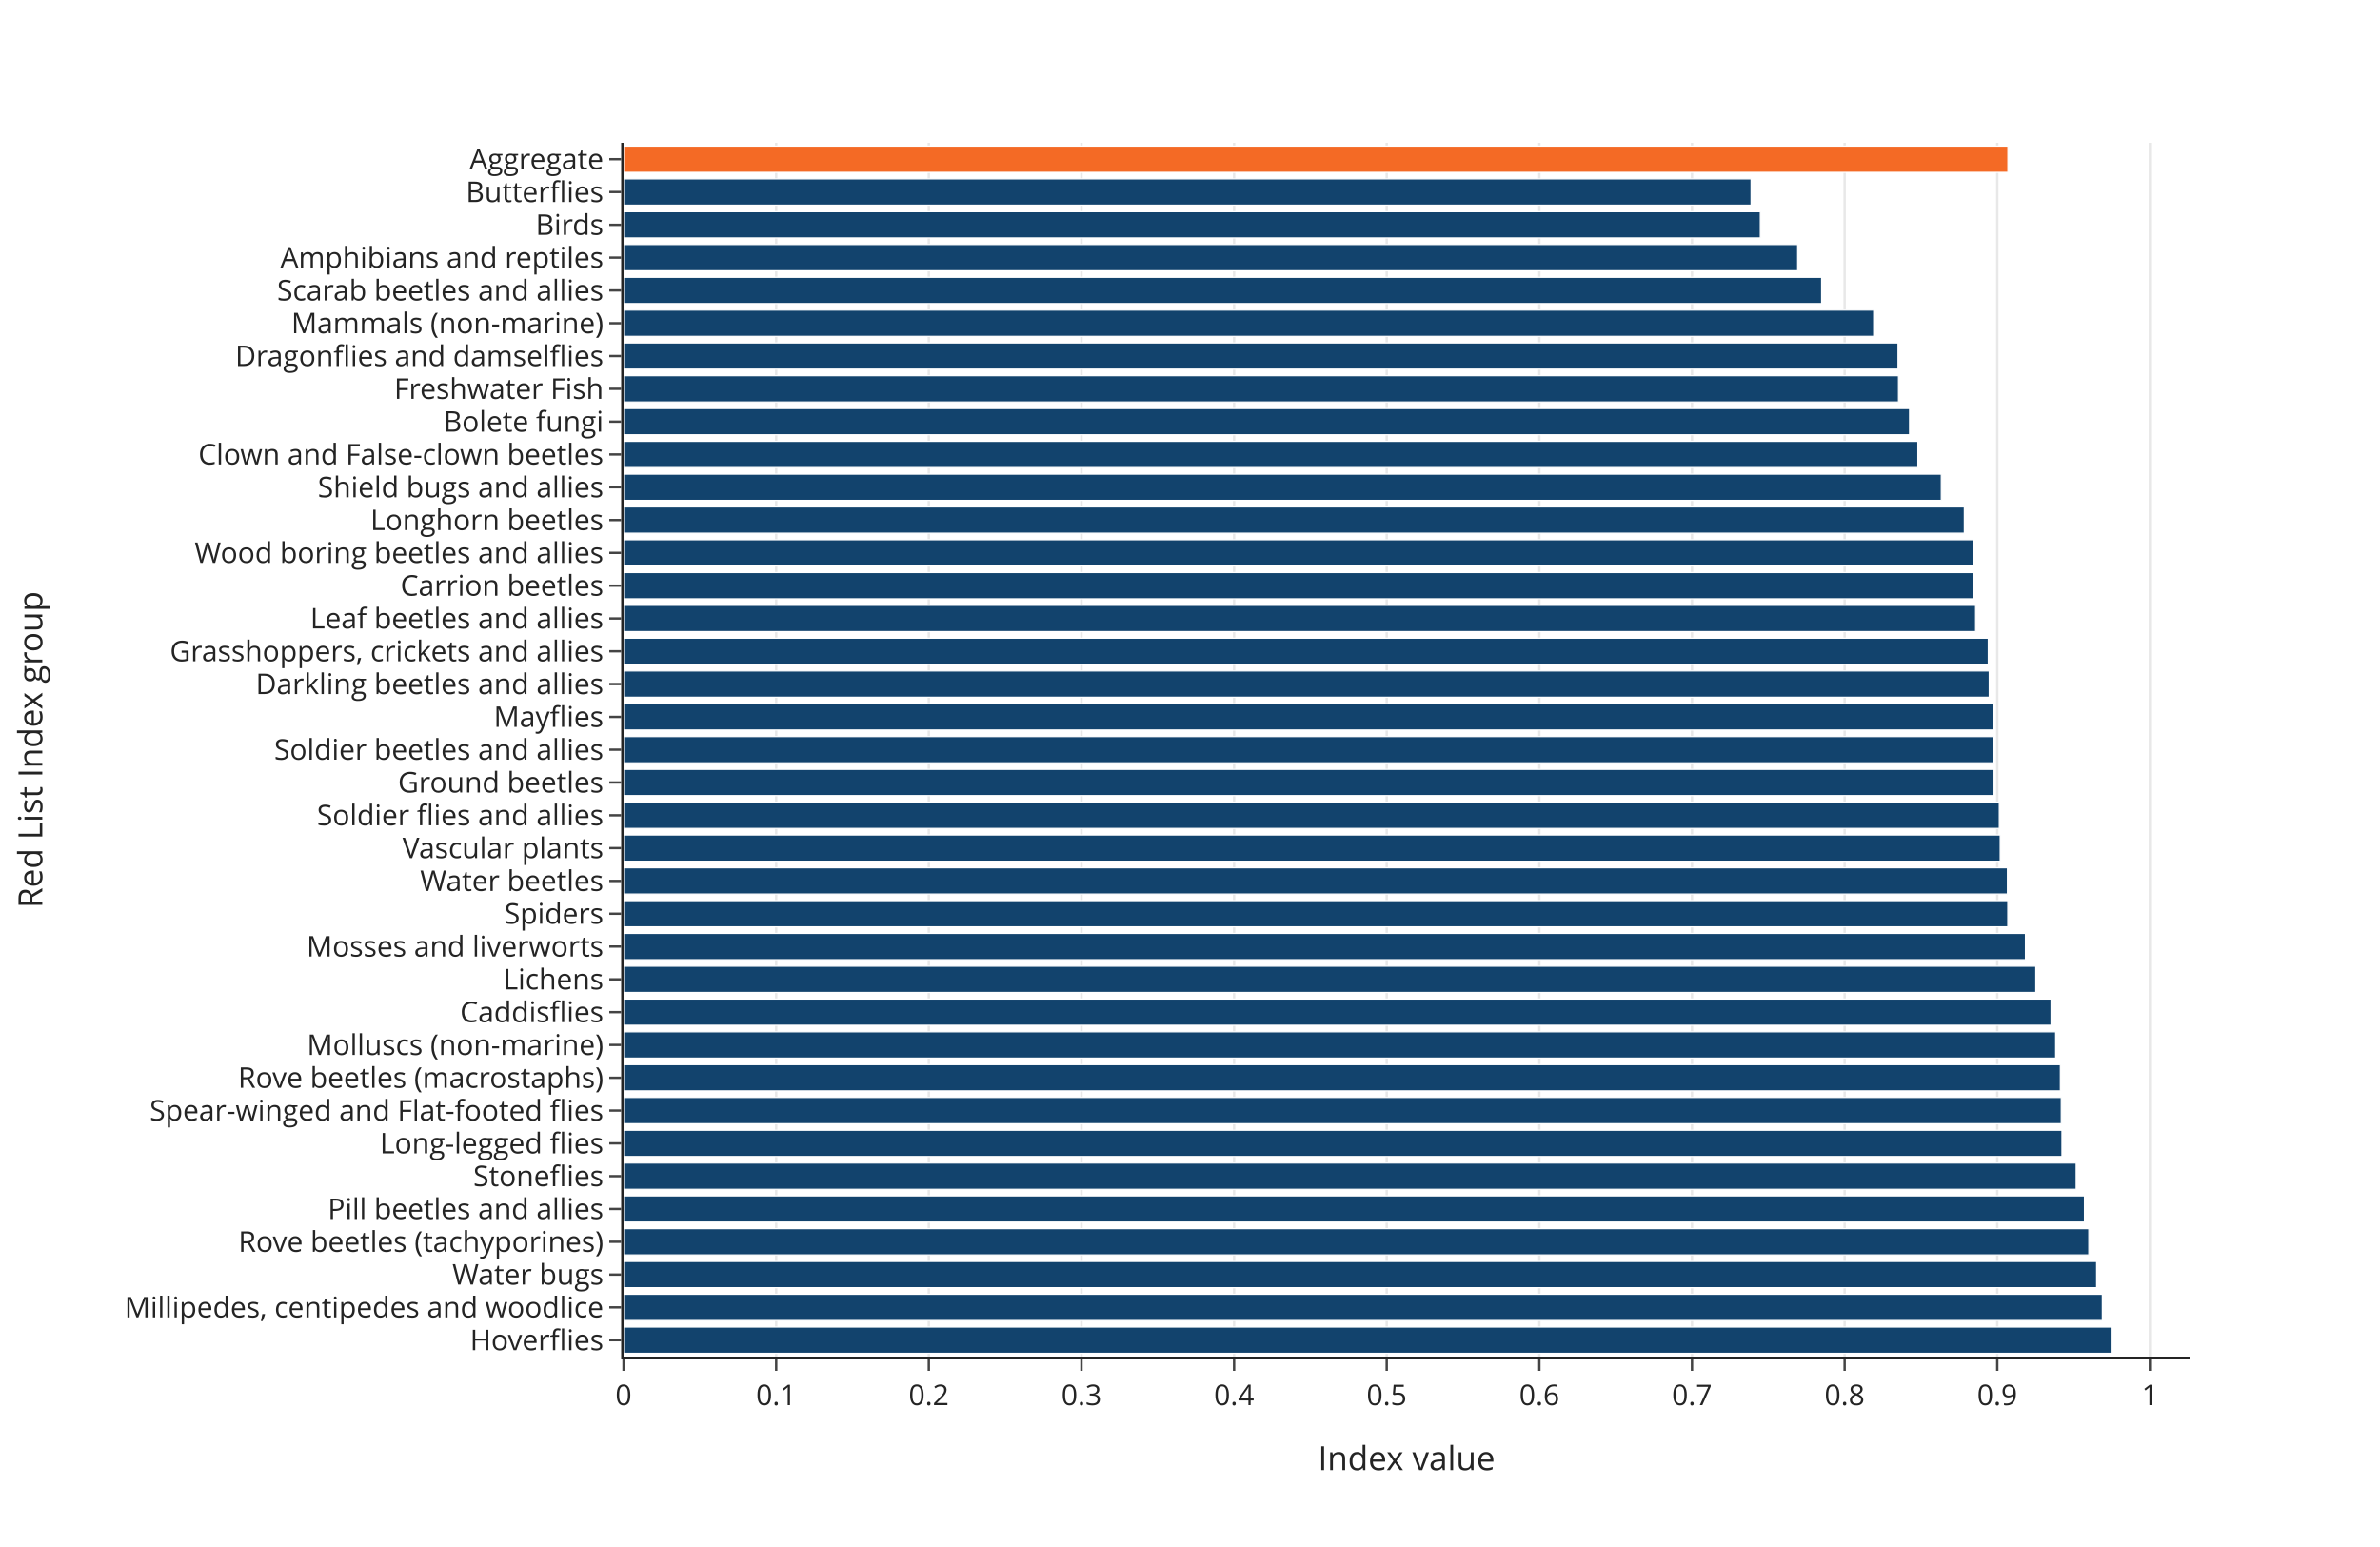
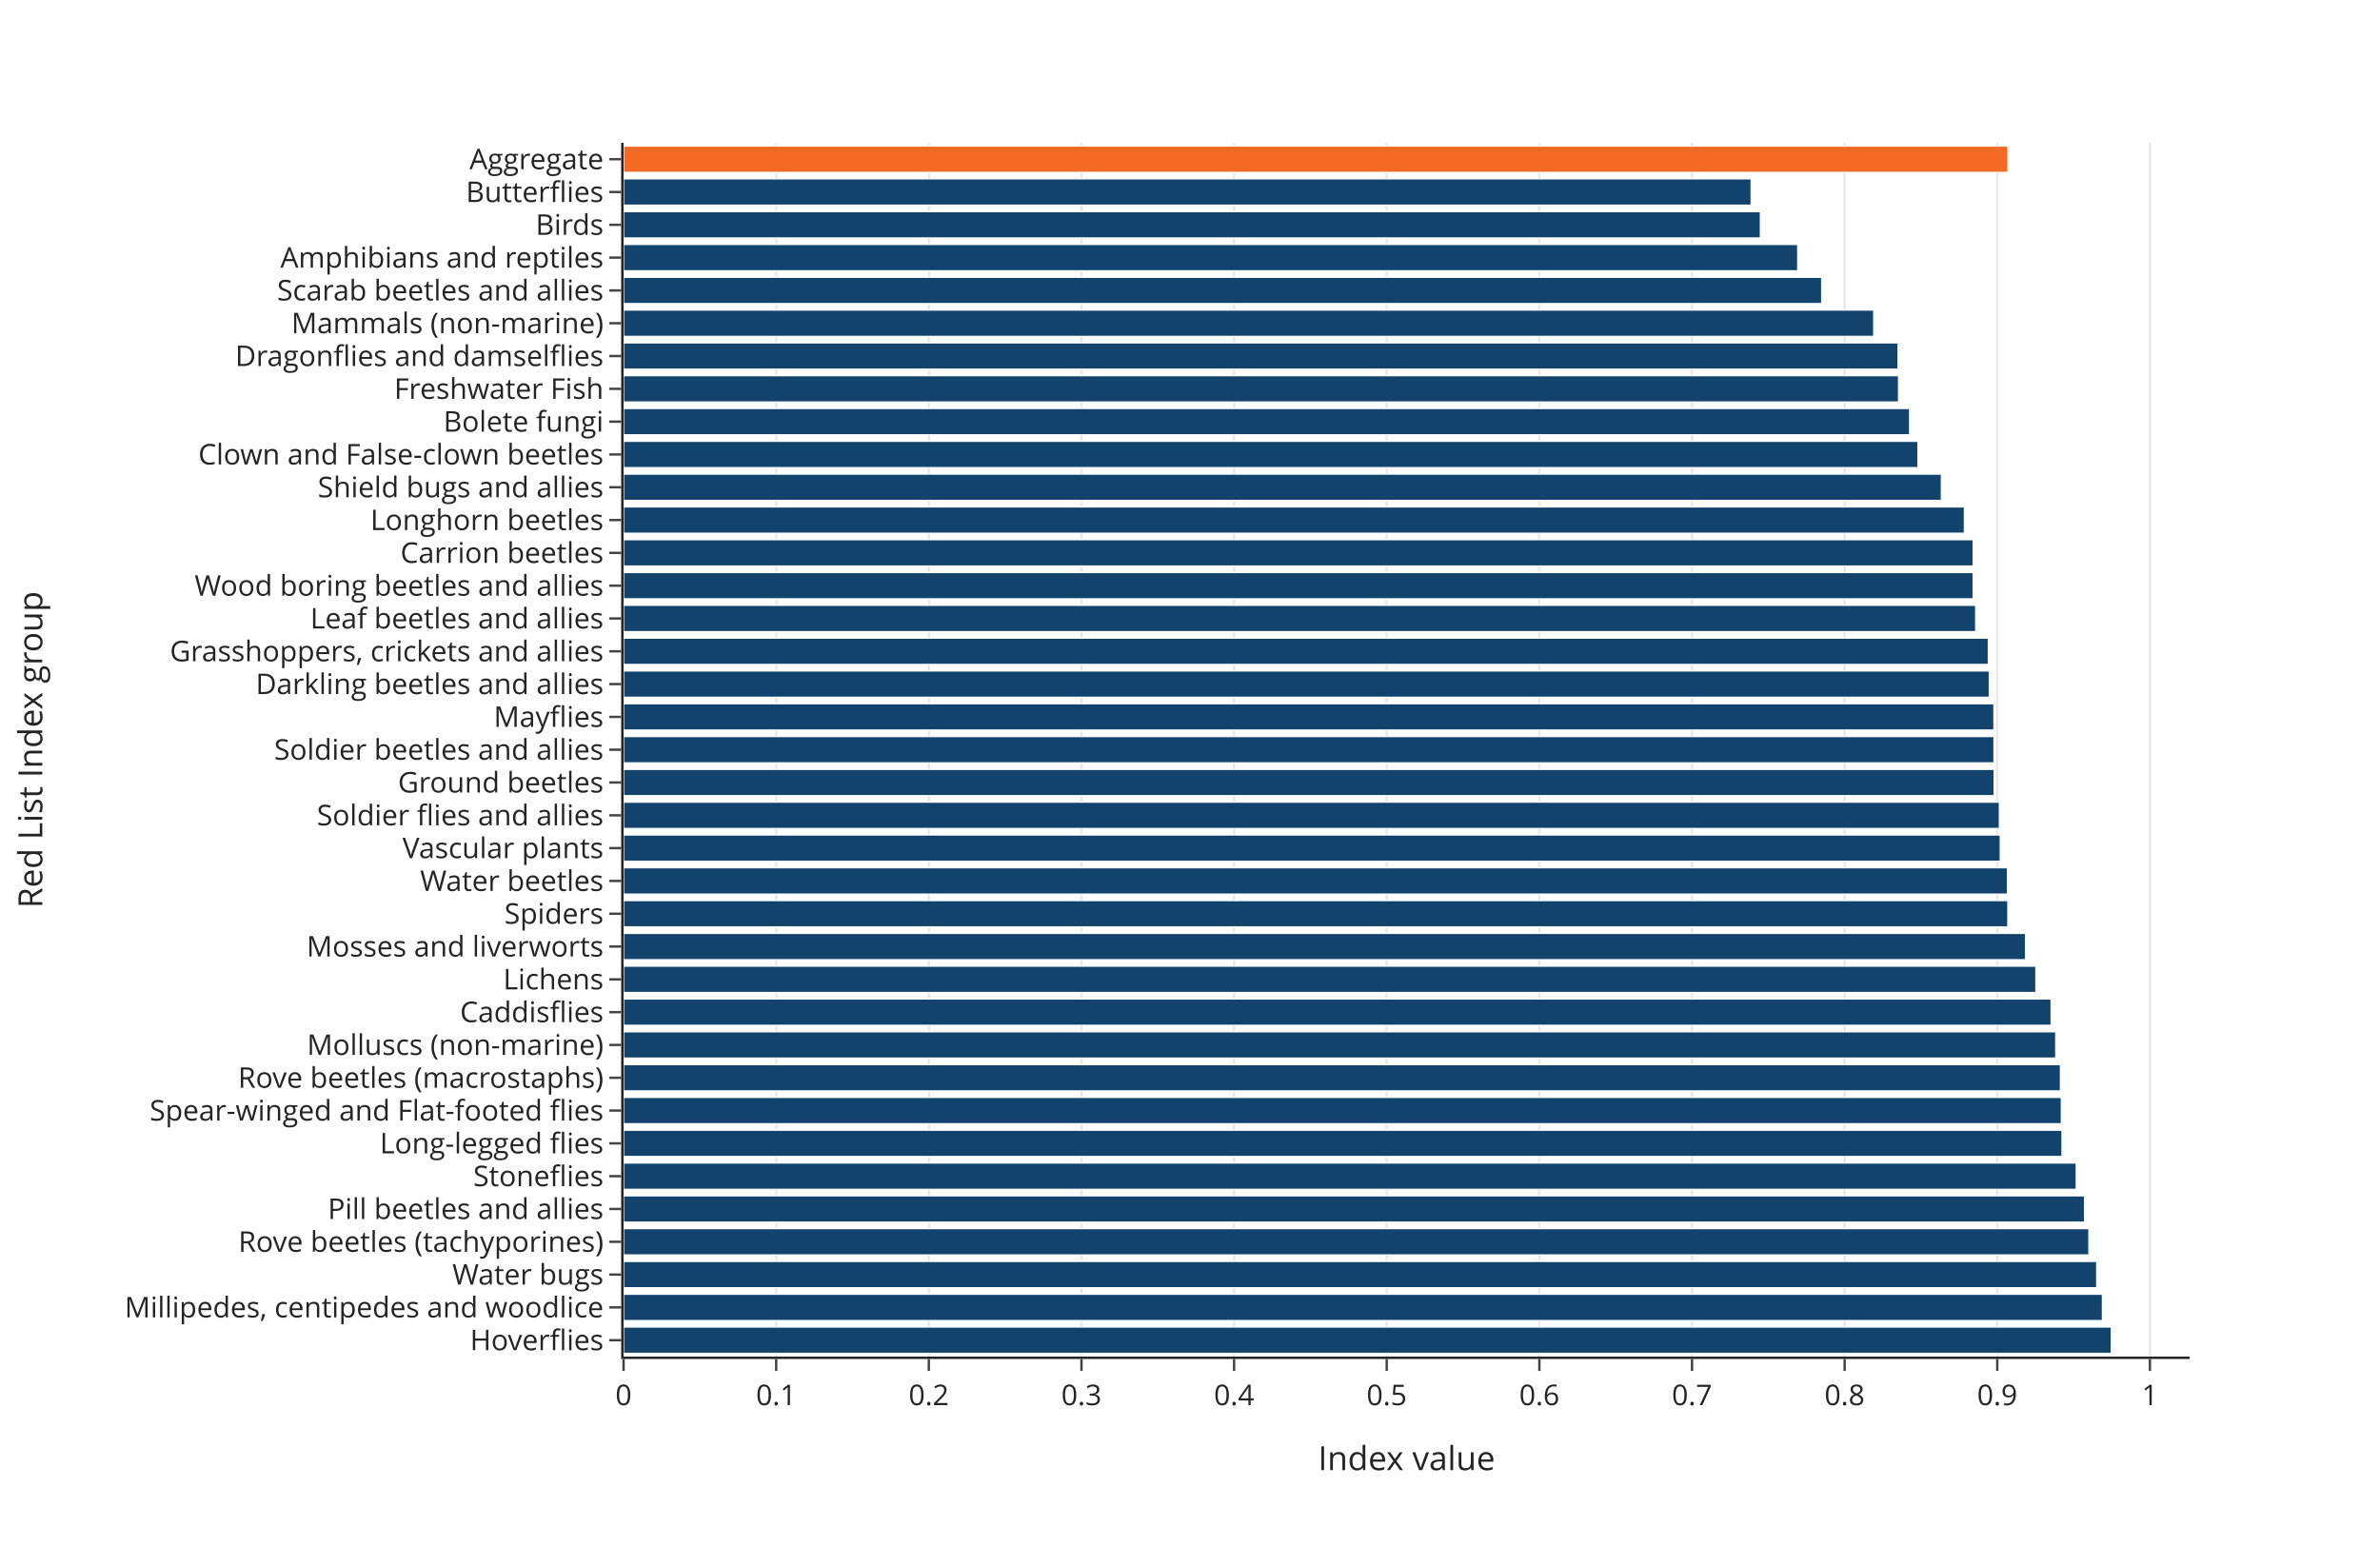
<svg xmlns="http://www.w3.org/2000/svg" class="main-svg" width="1000" height="650" style="" viewBox="0 0 1000 650">
  <rect x="0" y="0" width="1000" height="650" style="fill: rgb(255, 255, 255); fill-opacity: 1;" />
-   <defs id="defs-e56ab8">
+   <defs id="defs-cb09e8">
    <g class="clips">
-       <clipPath id="clipe56ab8xyplot" class="plotclip">
+       <clipPath id="clipcb09e8xyplot" class="plotclip">
        <rect width="658" height="510" />
      </clipPath>
-       <clipPath class="axesclip" id="clipe56ab8x">
+       <clipPath class="axesclip" id="clipcb09e8x">
        <rect x="262" y="0" width="658" height="650" />
      </clipPath>
-       <clipPath class="axesclip" id="clipe56ab8y">
+       <clipPath class="axesclip" id="clipcb09e8y">
        <rect x="0" y="60" width="1000" height="510" />
      </clipPath>
-       <clipPath class="axesclip" id="clipe56ab8xy">
+       <clipPath class="axesclip" id="clipcb09e8xy">
        <rect x="262" y="60" width="658" height="510" />
      </clipPath>
    </g>
    <g class="gradients" />
    <g class="patterns" />
  </defs>
  <g class="bglayer" />
  <g class="layer-below">
    <g class="imagelayer" />
    <g class="shapelayer" />
  </g>
  <g class="cartesianlayer">
    <g class="subplot xy">
      <g class="layer-subplot">
        <g class="shapelayer" />
        <g class="imagelayer" />
      </g>
      <g class="minor-gridlayer">
        <g class="x" />
        <g class="y" />
      </g>
      <g class="gridlayer">
        <g class="x">
          <path class="xgrid crisp" transform="translate(326.13,0)" d="M0,60v510" style="stroke: rgb(232, 232, 232); stroke-opacity: 1; stroke-width: 1px;" />
          <path class="xgrid crisp" transform="translate(390.26,0)" d="M0,60v510" style="stroke: rgb(232, 232, 232); stroke-opacity: 1; stroke-width: 1px;" />
          <path class="xgrid crisp" transform="translate(454.4,0)" d="M0,60v510" style="stroke: rgb(232, 232, 232); stroke-opacity: 1; stroke-width: 1px;" />
          <path class="xgrid crisp" transform="translate(518.53,0)" d="M0,60v510" style="stroke: rgb(232, 232, 232); stroke-opacity: 1; stroke-width: 1px;" />
          <path class="xgrid crisp" transform="translate(582.66,0)" d="M0,60v510" style="stroke: rgb(232, 232, 232); stroke-opacity: 1; stroke-width: 1px;" />
          <path class="xgrid crisp" transform="translate(646.79,0)" d="M0,60v510" style="stroke: rgb(232, 232, 232); stroke-opacity: 1; stroke-width: 1px;" />
          <path class="xgrid crisp" transform="translate(710.93,0)" d="M0,60v510" style="stroke: rgb(232, 232, 232); stroke-opacity: 1; stroke-width: 1px;" />
          <path class="xgrid crisp" transform="translate(775.06,0)" d="M0,60v510" style="stroke: rgb(232, 232, 232); stroke-opacity: 1; stroke-width: 1px;" />
          <path class="xgrid crisp" transform="translate(839.19,0)" d="M0,60v510" style="stroke: rgb(232, 232, 232); stroke-opacity: 1; stroke-width: 1px;" />
          <path class="xgrid crisp" transform="translate(903.32,0)" d="M0,60v510" style="stroke: rgb(232, 232, 232); stroke-opacity: 1; stroke-width: 1px;" />
        </g>
        <g class="y" />
      </g>
      <g class="zerolinelayer" />
      <g class="layer-between">
        <g class="shapelayer" />
        <g class="imagelayer" />
      </g>
      <path class="xlines-below" />
      <path class="ylines-below" />
      <g class="overlines-below" />
      <g class="xaxislayer-below" />
      <g class="yaxislayer-below" />
      <g class="overaxes-below" />
-       <g class="plot" transform="translate(262,60)" clip-path="url(#clipe56ab8xyplot)">
-         <g class="barlayer mlayer">
-           <g class="trace bars" style="opacity: 1;">
-             <g class="points">
-               <g class="point">
-                 <path d="M0,508.62V497.59H625.1V508.62Z" style="vector-effect: none; opacity: 1; stroke-width: 0.5px; fill: rgb(18, 67, 109); fill-opacity: 1; stroke: rgb(255, 255, 255); stroke-opacity: 1;" />
+       <g class="overplot">
+         <g class="xy" transform="translate(262,60)" clip-path="url(#clipcb09e8xyplot)">
+           <g class="barlayer mlayer">
+             <g class="trace bars" style="opacity: 1;">
+               <g class="points">
+                 <g class="point">
+                   <path d="M0,508.62V497.59H625.1V508.62Z" style="vector-effect: none; opacity: 1; stroke-width: 0.5px; fill: rgb(18, 67, 109); fill-opacity: 1; stroke: rgb(255, 255, 255); stroke-opacity: 1;" />
+                 </g>
+                 <g class="point">
+                   <path d="M0,494.84V483.81H621.35V494.84Z" style="vector-effect: none; opacity: 1; stroke-width: 0.5px; fill: rgb(18, 67, 109); fill-opacity: 1; stroke: rgb(255, 255, 255); stroke-opacity: 1;" />
+                 </g>
+                 <g class="point">
+                   <path d="M0,481.05V470.03H618.95V481.05Z" style="vector-effect: none; opacity: 1; stroke-width: 0.5px; fill: rgb(18, 67, 109); fill-opacity: 1; stroke: rgb(255, 255, 255); stroke-opacity: 1;" />
+                 </g>
+                 <g class="point">
+                   <path d="M0,467.27V456.24H615.67V467.27Z" style="vector-effect: none; opacity: 1; stroke-width: 0.5px; fill: rgb(18, 67, 109); fill-opacity: 1; stroke: rgb(255, 255, 255); stroke-opacity: 1;" />
+                 </g>
+                 <g class="point">
+                   <path d="M0,453.49V442.46H613.84V453.49Z" style="vector-effect: none; opacity: 1; stroke-width: 0.5px; fill: rgb(18, 67, 109); fill-opacity: 1; stroke: rgb(255, 255, 255); stroke-opacity: 1;" />
+                 </g>
+                 <g class="point">
+                   <path d="M0,439.7V428.68H610.36V439.7Z" style="vector-effect: none; opacity: 1; stroke-width: 0.5px; fill: rgb(18, 67, 109); fill-opacity: 1; stroke: rgb(255, 255, 255); stroke-opacity: 1;" />
+                 </g>
+                 <g class="point">
+                   <path d="M0,425.92V414.89H604.38V425.92Z" style="vector-effect: none; opacity: 1; stroke-width: 0.5px; fill: rgb(18, 67, 109); fill-opacity: 1; stroke: rgb(255, 255, 255); stroke-opacity: 1;" />
+                 </g>
+                 <g class="point">
+                   <path d="M0,412.14V401.11H604.09V412.14Z" style="vector-effect: none; opacity: 1; stroke-width: 0.5px; fill: rgb(18, 67, 109); fill-opacity: 1; stroke: rgb(255, 255, 255); stroke-opacity: 1;" />
+                 </g>
+                 <g class="point">
+                   <path d="M0,398.35V387.32H603.71V398.35Z" style="vector-effect: none; opacity: 1; stroke-width: 0.5px; fill: rgb(18, 67, 109); fill-opacity: 1; stroke: rgb(255, 255, 255); stroke-opacity: 1;" />
+                 </g>
+                 <g class="point">
+                   <path d="M0,384.57V373.54H601.74V384.57Z" style="vector-effect: none; opacity: 1; stroke-width: 0.5px; fill: rgb(18, 67, 109); fill-opacity: 1; stroke: rgb(255, 255, 255); stroke-opacity: 1;" />
+                 </g>
+                 <g class="point">
+                   <path d="M0,370.78V359.76H599.8V370.78Z" style="vector-effect: none; opacity: 1; stroke-width: 0.5px; fill: rgb(18, 67, 109); fill-opacity: 1; stroke: rgb(255, 255, 255); stroke-opacity: 1;" />
+                 </g>
+                 <g class="point">
+                   <path d="M0,357V345.97H593.4V357Z" style="vector-effect: none; opacity: 1; stroke-width: 0.5px; fill: rgb(18, 67, 109); fill-opacity: 1; stroke: rgb(255, 255, 255); stroke-opacity: 1;" />
+                 </g>
+                 <g class="point">
+                   <path d="M0,343.22V332.19H589.04V343.22Z" style="vector-effect: none; opacity: 1; stroke-width: 0.5px; fill: rgb(18, 67, 109); fill-opacity: 1; stroke: rgb(255, 255, 255); stroke-opacity: 1;" />
+                 </g>
+                 <g class="point">
+                   <path d="M0,329.43V318.41H581.62V329.43Z" style="vector-effect: none; opacity: 1; stroke-width: 0.5px; fill: rgb(18, 67, 109); fill-opacity: 1; stroke: rgb(255, 255, 255); stroke-opacity: 1;" />
+                 </g>
+                 <g class="point">
+                   <path d="M0,315.65V304.62H581.47V315.65Z" style="vector-effect: none; opacity: 1; stroke-width: 0.5px; fill: rgb(18, 67, 109); fill-opacity: 1; stroke: rgb(255, 255, 255); stroke-opacity: 1;" />
+                 </g>
+                 <g class="point">
+                   <path d="M0,301.86V290.84H578.43V301.86Z" style="vector-effect: none; opacity: 1; stroke-width: 0.5px; fill: rgb(18, 67, 109); fill-opacity: 1; stroke: rgb(255, 255, 255); stroke-opacity: 1;" />
+                 </g>
+                 <g class="point">
+                   <path d="M0,288.08V277.05H578.05V288.08Z" style="vector-effect: none; opacity: 1; stroke-width: 0.5px; fill: rgb(18, 67, 109); fill-opacity: 1; stroke: rgb(255, 255, 255); stroke-opacity: 1;" />
+                 </g>
+                 <g class="point">
+                   <path d="M0,274.3V263.27H575.87V274.3Z" style="vector-effect: none; opacity: 1; stroke-width: 0.5px; fill: rgb(18, 67, 109); fill-opacity: 1; stroke: rgb(255, 255, 255); stroke-opacity: 1;" />
+                 </g>
+                 <g class="point">
+                   <path d="M0,260.51V249.49H575.8V260.51Z" style="vector-effect: none; opacity: 1; stroke-width: 0.5px; fill: rgb(18, 67, 109); fill-opacity: 1; stroke: rgb(255, 255, 255); stroke-opacity: 1;" />
+                 </g>
+                 <g class="point">
+                   <path d="M0,246.73V235.7H575.77V246.73Z" style="vector-effect: none; opacity: 1; stroke-width: 0.5px; fill: rgb(18, 67, 109); fill-opacity: 1; stroke: rgb(255, 255, 255); stroke-opacity: 1;" />
+                 </g>
+                 <g class="point">
+                   <path d="M0,232.95V221.92H573.82V232.95Z" style="vector-effect: none; opacity: 1; stroke-width: 0.5px; fill: rgb(18, 67, 109); fill-opacity: 1; stroke: rgb(255, 255, 255); stroke-opacity: 1;" />
+                 </g>
+                 <g class="point">
+                   <path d="M0,219.16V208.14H573.42V219.16Z" style="vector-effect: none; opacity: 1; stroke-width: 0.5px; fill: rgb(18, 67, 109); fill-opacity: 1; stroke: rgb(255, 255, 255); stroke-opacity: 1;" />
+                 </g>
+                 <g class="point">
+                   <path d="M0,205.38V194.35H568.1V205.38Z" style="vector-effect: none; opacity: 1; stroke-width: 0.5px; fill: rgb(18, 67, 109); fill-opacity: 1; stroke: rgb(255, 255, 255); stroke-opacity: 1;" />
+                 </g>
+                 <g class="point">
+                   <path d="M0,191.59V180.57H567.06V191.59Z" style="vector-effect: none; opacity: 1; stroke-width: 0.5px; fill: rgb(18, 67, 109); fill-opacity: 1; stroke: rgb(255, 255, 255); stroke-opacity: 1;" />
+                 </g>
+                 <g class="point">
+                   <path d="M0,177.81V166.78H567.06V177.81Z" style="vector-effect: none; opacity: 1; stroke-width: 0.5px; fill: rgb(18, 67, 109); fill-opacity: 1; stroke: rgb(255, 255, 255); stroke-opacity: 1;" />
+                 </g>
+                 <g class="point">
+                   <path d="M0,164.03V153H563.36V164.03Z" style="vector-effect: none; opacity: 1; stroke-width: 0.5px; fill: rgb(18, 67, 109); fill-opacity: 1; stroke: rgb(255, 255, 255); stroke-opacity: 1;" />
+                 </g>
+                 <g class="point">
+                   <path d="M0,150.24V139.22H553.68V150.24Z" style="vector-effect: none; opacity: 1; stroke-width: 0.5px; fill: rgb(18, 67, 109); fill-opacity: 1; stroke: rgb(255, 255, 255); stroke-opacity: 1;" />
+                 </g>
+                 <g class="point">
+                   <path d="M0,136.46V125.43H543.84V136.46Z" style="vector-effect: none; opacity: 1; stroke-width: 0.5px; fill: rgb(18, 67, 109); fill-opacity: 1; stroke: rgb(255, 255, 255); stroke-opacity: 1;" />
+                 </g>
+                 <g class="point">
+                   <path d="M0,122.68V111.65H540.35V122.68Z" style="vector-effect: none; opacity: 1; stroke-width: 0.5px; fill: rgb(18, 67, 109); fill-opacity: 1; stroke: rgb(255, 255, 255); stroke-opacity: 1;" />
+                 </g>
+                 <g class="point">
+                   <path d="M0,108.89V97.86H535.69V108.89Z" style="vector-effect: none; opacity: 1; stroke-width: 0.5px; fill: rgb(18, 67, 109); fill-opacity: 1; stroke: rgb(255, 255, 255); stroke-opacity: 1;" />
+                 </g>
+                 <g class="point">
+                   <path d="M0,95.11V84.08H535.5V95.11Z" style="vector-effect: none; opacity: 1; stroke-width: 0.5px; fill: rgb(18, 67, 109); fill-opacity: 1; stroke: rgb(255, 255, 255); stroke-opacity: 1;" />
+                 </g>
+                 <g class="point">
+                   <path d="M0,81.32V70.3H525.27V81.32Z" style="vector-effect: none; opacity: 1; stroke-width: 0.5px; fill: rgb(18, 67, 109); fill-opacity: 1; stroke: rgb(255, 255, 255); stroke-opacity: 1;" />
+                 </g>
+                 <g class="point">
+                   <path d="M0,67.54V56.51H503.4V67.54Z" style="vector-effect: none; opacity: 1; stroke-width: 0.5px; fill: rgb(18, 67, 109); fill-opacity: 1; stroke: rgb(255, 255, 255); stroke-opacity: 1;" />
+                 </g>
+                 <g class="point">
+                   <path d="M0,53.76V42.73H493.33V53.76Z" style="vector-effect: none; opacity: 1; stroke-width: 0.5px; fill: rgb(18, 67, 109); fill-opacity: 1; stroke: rgb(255, 255, 255); stroke-opacity: 1;" />
+                 </g>
+                 <g class="point">
+                   <path d="M0,39.97V28.95H477.64V39.97Z" style="vector-effect: none; opacity: 1; stroke-width: 0.5px; fill: rgb(18, 67, 109); fill-opacity: 1; stroke: rgb(255, 255, 255); stroke-opacity: 1;" />
+                 </g>
+                 <g class="point">
+                   <path d="M0,26.19V15.16H473.75V26.19Z" style="vector-effect: none; opacity: 1; stroke-width: 0.5px; fill: rgb(18, 67, 109); fill-opacity: 1; stroke: rgb(255, 255, 255); stroke-opacity: 1;" />
+                 </g>
              </g>
-               <g class="point">
-                 <path d="M0,494.84V483.81H621.35V494.84Z" style="vector-effect: none; opacity: 1; stroke-width: 0.5px; fill: rgb(18, 67, 109); fill-opacity: 1; stroke: rgb(255, 255, 255); stroke-opacity: 1;" />
-               </g>
-               <g class="point">
-                 <path d="M0,481.05V470.03H618.95V481.05Z" style="vector-effect: none; opacity: 1; stroke-width: 0.5px; fill: rgb(18, 67, 109); fill-opacity: 1; stroke: rgb(255, 255, 255); stroke-opacity: 1;" />
-               </g>
-               <g class="point">
-                 <path d="M0,467.27V456.24H615.67V467.27Z" style="vector-effect: none; opacity: 1; stroke-width: 0.5px; fill: rgb(18, 67, 109); fill-opacity: 1; stroke: rgb(255, 255, 255); stroke-opacity: 1;" />
-               </g>
-               <g class="point">
-                 <path d="M0,453.49V442.46H613.84V453.49Z" style="vector-effect: none; opacity: 1; stroke-width: 0.5px; fill: rgb(18, 67, 109); fill-opacity: 1; stroke: rgb(255, 255, 255); stroke-opacity: 1;" />
-               </g>
-               <g class="point">
-                 <path d="M0,439.7V428.68H610.36V439.7Z" style="vector-effect: none; opacity: 1; stroke-width: 0.5px; fill: rgb(18, 67, 109); fill-opacity: 1; stroke: rgb(255, 255, 255); stroke-opacity: 1;" />
-               </g>
-               <g class="point">
-                 <path d="M0,425.92V414.89H604.38V425.92Z" style="vector-effect: none; opacity: 1; stroke-width: 0.5px; fill: rgb(18, 67, 109); fill-opacity: 1; stroke: rgb(255, 255, 255); stroke-opacity: 1;" />
-               </g>
-               <g class="point">
-                 <path d="M0,412.14V401.11H604.09V412.14Z" style="vector-effect: none; opacity: 1; stroke-width: 0.5px; fill: rgb(18, 67, 109); fill-opacity: 1; stroke: rgb(255, 255, 255); stroke-opacity: 1;" />
-               </g>
-               <g class="point">
-                 <path d="M0,398.35V387.32H603.71V398.35Z" style="vector-effect: none; opacity: 1; stroke-width: 0.5px; fill: rgb(18, 67, 109); fill-opacity: 1; stroke: rgb(255, 255, 255); stroke-opacity: 1;" />
-               </g>
-               <g class="point">
-                 <path d="M0,384.57V373.54H601.74V384.57Z" style="vector-effect: none; opacity: 1; stroke-width: 0.5px; fill: rgb(18, 67, 109); fill-opacity: 1; stroke: rgb(255, 255, 255); stroke-opacity: 1;" />
-               </g>
-               <g class="point">
-                 <path d="M0,370.78V359.76H599.8V370.78Z" style="vector-effect: none; opacity: 1; stroke-width: 0.5px; fill: rgb(18, 67, 109); fill-opacity: 1; stroke: rgb(255, 255, 255); stroke-opacity: 1;" />
-               </g>
-               <g class="point">
-                 <path d="M0,357V345.97H593.4V357Z" style="vector-effect: none; opacity: 1; stroke-width: 0.5px; fill: rgb(18, 67, 109); fill-opacity: 1; stroke: rgb(255, 255, 255); stroke-opacity: 1;" />
-               </g>
-               <g class="point">
-                 <path d="M0,343.22V332.19H589.04V343.22Z" style="vector-effect: none; opacity: 1; stroke-width: 0.5px; fill: rgb(18, 67, 109); fill-opacity: 1; stroke: rgb(255, 255, 255); stroke-opacity: 1;" />
-               </g>
-               <g class="point">
-                 <path d="M0,329.43V318.41H581.62V329.43Z" style="vector-effect: none; opacity: 1; stroke-width: 0.5px; fill: rgb(18, 67, 109); fill-opacity: 1; stroke: rgb(255, 255, 255); stroke-opacity: 1;" />
-               </g>
-               <g class="point">
-                 <path d="M0,315.65V304.62H581.47V315.65Z" style="vector-effect: none; opacity: 1; stroke-width: 0.5px; fill: rgb(18, 67, 109); fill-opacity: 1; stroke: rgb(255, 255, 255); stroke-opacity: 1;" />
-               </g>
-               <g class="point">
-                 <path d="M0,301.86V290.84H578.43V301.86Z" style="vector-effect: none; opacity: 1; stroke-width: 0.5px; fill: rgb(18, 67, 109); fill-opacity: 1; stroke: rgb(255, 255, 255); stroke-opacity: 1;" />
-               </g>
-               <g class="point">
-                 <path d="M0,288.08V277.05H578.05V288.08Z" style="vector-effect: none; opacity: 1; stroke-width: 0.5px; fill: rgb(18, 67, 109); fill-opacity: 1; stroke: rgb(255, 255, 255); stroke-opacity: 1;" />
-               </g>
-               <g class="point">
-                 <path d="M0,274.3V263.27H575.87V274.3Z" style="vector-effect: none; opacity: 1; stroke-width: 0.5px; fill: rgb(18, 67, 109); fill-opacity: 1; stroke: rgb(255, 255, 255); stroke-opacity: 1;" />
-               </g>
-               <g class="point">
-                 <path d="M0,260.51V249.49H575.8V260.51Z" style="vector-effect: none; opacity: 1; stroke-width: 0.5px; fill: rgb(18, 67, 109); fill-opacity: 1; stroke: rgb(255, 255, 255); stroke-opacity: 1;" />
-               </g>
-               <g class="point">
-                 <path d="M0,246.73V235.7H575.77V246.73Z" style="vector-effect: none; opacity: 1; stroke-width: 0.5px; fill: rgb(18, 67, 109); fill-opacity: 1; stroke: rgb(255, 255, 255); stroke-opacity: 1;" />
-               </g>
-               <g class="point">
-                 <path d="M0,232.95V221.92H573.82V232.95Z" style="vector-effect: none; opacity: 1; stroke-width: 0.5px; fill: rgb(18, 67, 109); fill-opacity: 1; stroke: rgb(255, 255, 255); stroke-opacity: 1;" />
-               </g>
-               <g class="point">
-                 <path d="M0,219.16V208.14H573.42V219.16Z" style="vector-effect: none; opacity: 1; stroke-width: 0.5px; fill: rgb(18, 67, 109); fill-opacity: 1; stroke: rgb(255, 255, 255); stroke-opacity: 1;" />
-               </g>
-               <g class="point">
-                 <path d="M0,205.38V194.35H568.1V205.38Z" style="vector-effect: none; opacity: 1; stroke-width: 0.5px; fill: rgb(18, 67, 109); fill-opacity: 1; stroke: rgb(255, 255, 255); stroke-opacity: 1;" />
-               </g>
-               <g class="point">
-                 <path d="M0,191.59V180.57H567.06V191.59Z" style="vector-effect: none; opacity: 1; stroke-width: 0.5px; fill: rgb(18, 67, 109); fill-opacity: 1; stroke: rgb(255, 255, 255); stroke-opacity: 1;" />
-               </g>
-               <g class="point">
-                 <path d="M0,177.81V166.78H567.06V177.81Z" style="vector-effect: none; opacity: 1; stroke-width: 0.5px; fill: rgb(18, 67, 109); fill-opacity: 1; stroke: rgb(255, 255, 255); stroke-opacity: 1;" />
-               </g>
-               <g class="point">
-                 <path d="M0,164.03V153H563.36V164.03Z" style="vector-effect: none; opacity: 1; stroke-width: 0.5px; fill: rgb(18, 67, 109); fill-opacity: 1; stroke: rgb(255, 255, 255); stroke-opacity: 1;" />
-               </g>
-               <g class="point">
-                 <path d="M0,150.24V139.22H553.68V150.24Z" style="vector-effect: none; opacity: 1; stroke-width: 0.5px; fill: rgb(18, 67, 109); fill-opacity: 1; stroke: rgb(255, 255, 255); stroke-opacity: 1;" />
-               </g>
-               <g class="point">
-                 <path d="M0,136.46V125.43H543.84V136.46Z" style="vector-effect: none; opacity: 1; stroke-width: 0.5px; fill: rgb(18, 67, 109); fill-opacity: 1; stroke: rgb(255, 255, 255); stroke-opacity: 1;" />
-               </g>
-               <g class="point">
-                 <path d="M0,122.68V111.65H540.35V122.68Z" style="vector-effect: none; opacity: 1; stroke-width: 0.5px; fill: rgb(18, 67, 109); fill-opacity: 1; stroke: rgb(255, 255, 255); stroke-opacity: 1;" />
-               </g>
-               <g class="point">
-                 <path d="M0,108.89V97.86H535.69V108.89Z" style="vector-effect: none; opacity: 1; stroke-width: 0.5px; fill: rgb(18, 67, 109); fill-opacity: 1; stroke: rgb(255, 255, 255); stroke-opacity: 1;" />
-               </g>
-               <g class="point">
-                 <path d="M0,95.11V84.08H535.5V95.11Z" style="vector-effect: none; opacity: 1; stroke-width: 0.5px; fill: rgb(18, 67, 109); fill-opacity: 1; stroke: rgb(255, 255, 255); stroke-opacity: 1;" />
-               </g>
-               <g class="point">
-                 <path d="M0,81.32V70.3H525.27V81.32Z" style="vector-effect: none; opacity: 1; stroke-width: 0.5px; fill: rgb(18, 67, 109); fill-opacity: 1; stroke: rgb(255, 255, 255); stroke-opacity: 1;" />
-               </g>
-               <g class="point">
-                 <path d="M0,67.54V56.51H503.4V67.54Z" style="vector-effect: none; opacity: 1; stroke-width: 0.5px; fill: rgb(18, 67, 109); fill-opacity: 1; stroke: rgb(255, 255, 255); stroke-opacity: 1;" />
-               </g>
-               <g class="point">
-                 <path d="M0,53.76V42.73H493.33V53.76Z" style="vector-effect: none; opacity: 1; stroke-width: 0.5px; fill: rgb(18, 67, 109); fill-opacity: 1; stroke: rgb(255, 255, 255); stroke-opacity: 1;" />
-               </g>
-               <g class="point">
-                 <path d="M0,39.97V28.95H477.64V39.97Z" style="vector-effect: none; opacity: 1; stroke-width: 0.5px; fill: rgb(18, 67, 109); fill-opacity: 1; stroke: rgb(255, 255, 255); stroke-opacity: 1;" />
-               </g>
-               <g class="point">
-                 <path d="M0,26.19V15.16H473.75V26.19Z" style="vector-effect: none; opacity: 1; stroke-width: 0.5px; fill: rgb(18, 67, 109); fill-opacity: 1; stroke: rgb(255, 255, 255); stroke-opacity: 1;" />
+             </g>
+             <g class="trace bars" style="opacity: 1;">
+               <g class="points">
+                 <g class="point">
+                   <path d="M0,12.41V1.38H581.67V12.41Z" style="vector-effect: none; opacity: 1; stroke-width: 0.5px; fill: rgb(244, 106, 37); fill-opacity: 1; stroke: rgb(255, 255, 255); stroke-opacity: 1;" />
+                 </g>
              </g>
            </g>
          </g>
-           <g class="trace bars" style="opacity: 1;">
-             <g class="points">
-               <g class="point">
-                 <path d="M0,12.41V1.38H581.67V12.41Z" style="vector-effect: none; opacity: 1; stroke-width: 0.5px; fill: rgb(244, 106, 37); fill-opacity: 1; stroke: rgb(255, 255, 255); stroke-opacity: 1;" />
-               </g>
-             </g>
-           </g>
-         </g>
-       </g>
-       <g class="overplot" />
+         </g>
+       </g>
      <path class="xlines-above crisp" d="M261,570.5H920" style="fill: none; stroke-width: 1px; stroke: rgb(36, 36, 36); stroke-opacity: 1;" />
      <path class="ylines-above crisp" d="M261.5,60V570" style="fill: none; stroke-width: 1px; stroke: rgb(36, 36, 36); stroke-opacity: 1;" />
      <g class="overlines-above" />
      <g class="xaxislayer-above">
        <path class="xtick ticks crisp" d="M0,571v5" transform="translate(262,0)" style="stroke: rgb(68, 68, 68); stroke-opacity: 1; stroke-width: 1px;" />
        <path class="xtick ticks crisp" d="M0,571v5" transform="translate(326.13,0)" style="stroke: rgb(68, 68, 68); stroke-opacity: 1; stroke-width: 1px;" />
        <path class="xtick ticks crisp" d="M0,571v5" transform="translate(390.26,0)" style="stroke: rgb(68, 68, 68); stroke-opacity: 1; stroke-width: 1px;" />
        <path class="xtick ticks crisp" d="M0,571v5" transform="translate(454.4,0)" style="stroke: rgb(68, 68, 68); stroke-opacity: 1; stroke-width: 1px;" />
        <path class="xtick ticks crisp" d="M0,571v5" transform="translate(518.53,0)" style="stroke: rgb(68, 68, 68); stroke-opacity: 1; stroke-width: 1px;" />
        <path class="xtick ticks crisp" d="M0,571v5" transform="translate(582.66,0)" style="stroke: rgb(68, 68, 68); stroke-opacity: 1; stroke-width: 1px;" />
        <path class="xtick ticks crisp" d="M0,571v5" transform="translate(646.79,0)" style="stroke: rgb(68, 68, 68); stroke-opacity: 1; stroke-width: 1px;" />
        <path class="xtick ticks crisp" d="M0,571v5" transform="translate(710.93,0)" style="stroke: rgb(68, 68, 68); stroke-opacity: 1; stroke-width: 1px;" />
        <path class="xtick ticks crisp" d="M0,571v5" transform="translate(775.06,0)" style="stroke: rgb(68, 68, 68); stroke-opacity: 1; stroke-width: 1px;" />
        <path class="xtick ticks crisp" d="M0,571v5" transform="translate(839.19,0)" style="stroke: rgb(68, 68, 68); stroke-opacity: 1; stroke-width: 1px;" />
        <path class="xtick ticks crisp" d="M0,571v5" transform="translate(903.32,0)" style="stroke: rgb(68, 68, 68); stroke-opacity: 1; stroke-width: 1px;" />
        <g class="xtick">
          <text text-anchor="middle" x="0" y="590.4" transform="translate(262,0)" style="font-family: 'Open Sans', verdana, arial, sans-serif; font-size: 12px; fill: rgb(36, 36, 36); fill-opacity: 1; white-space: pre; opacity: 1;">0</text>
        </g>
        <g class="xtick">
          <text text-anchor="middle" x="0" y="590.4" style="font-family: 'Open Sans', verdana, arial, sans-serif; font-size: 12px; fill: rgb(36, 36, 36); fill-opacity: 1; white-space: pre; opacity: 1;" transform="translate(326.13,0)">0.1</text>
        </g>
        <g class="xtick">
          <text text-anchor="middle" x="0" y="590.4" style="font-family: 'Open Sans', verdana, arial, sans-serif; font-size: 12px; fill: rgb(36, 36, 36); fill-opacity: 1; white-space: pre; opacity: 1;" transform="translate(390.26,0)">0.2</text>
        </g>
        <g class="xtick">
          <text text-anchor="middle" x="0" y="590.4" style="font-family: 'Open Sans', verdana, arial, sans-serif; font-size: 12px; fill: rgb(36, 36, 36); fill-opacity: 1; white-space: pre; opacity: 1;" transform="translate(454.4,0)">0.3</text>
        </g>
        <g class="xtick">
          <text text-anchor="middle" x="0" y="590.4" style="font-family: 'Open Sans', verdana, arial, sans-serif; font-size: 12px; fill: rgb(36, 36, 36); fill-opacity: 1; white-space: pre; opacity: 1;" transform="translate(518.53,0)">0.4</text>
        </g>
        <g class="xtick">
          <text text-anchor="middle" x="0" y="590.4" style="font-family: 'Open Sans', verdana, arial, sans-serif; font-size: 12px; fill: rgb(36, 36, 36); fill-opacity: 1; white-space: pre; opacity: 1;" transform="translate(582.66,0)">0.5</text>
        </g>
        <g class="xtick">
          <text text-anchor="middle" x="0" y="590.4" style="font-family: 'Open Sans', verdana, arial, sans-serif; font-size: 12px; fill: rgb(36, 36, 36); fill-opacity: 1; white-space: pre; opacity: 1;" transform="translate(646.79,0)">0.6</text>
        </g>
        <g class="xtick">
          <text text-anchor="middle" x="0" y="590.4" style="font-family: 'Open Sans', verdana, arial, sans-serif; font-size: 12px; fill: rgb(36, 36, 36); fill-opacity: 1; white-space: pre; opacity: 1;" transform="translate(710.93,0)">0.7</text>
        </g>
        <g class="xtick">
          <text text-anchor="middle" x="0" y="590.4" style="font-family: 'Open Sans', verdana, arial, sans-serif; font-size: 12px; fill: rgb(36, 36, 36); fill-opacity: 1; white-space: pre; opacity: 1;" transform="translate(775.06,0)">0.8</text>
        </g>
        <g class="xtick">
          <text text-anchor="middle" x="0" y="590.4" style="font-family: 'Open Sans', verdana, arial, sans-serif; font-size: 12px; fill: rgb(36, 36, 36); fill-opacity: 1; white-space: pre; opacity: 1;" transform="translate(839.19,0)">0.9</text>
        </g>
        <g class="xtick">
          <text text-anchor="middle" x="0" y="590.4" style="font-family: 'Open Sans', verdana, arial, sans-serif; font-size: 12px; fill: rgb(36, 36, 36); fill-opacity: 1; white-space: pre; opacity: 1;" transform="translate(903.32,0)">1</text>
        </g>
      </g>
      <g class="yaxislayer-above">
        <path class="ytick ticks crisp" d="M261,0h-5" transform="translate(0,563.11)" style="stroke: rgb(68, 68, 68); stroke-opacity: 1; stroke-width: 1px;" />
        <path class="ytick ticks crisp" d="M261,0h-5" transform="translate(0,549.32)" style="stroke: rgb(68, 68, 68); stroke-opacity: 1; stroke-width: 1px;" />
        <path class="ytick ticks crisp" d="M261,0h-5" transform="translate(0,535.54)" style="stroke: rgb(68, 68, 68); stroke-opacity: 1; stroke-width: 1px;" />
        <path class="ytick ticks crisp" d="M261,0h-5" transform="translate(0,521.76)" style="stroke: rgb(68, 68, 68); stroke-opacity: 1; stroke-width: 1px;" />
        <path class="ytick ticks crisp" d="M261,0h-5" transform="translate(0,507.97)" style="stroke: rgb(68, 68, 68); stroke-opacity: 1; stroke-width: 1px;" />
        <path class="ytick ticks crisp" d="M261,0h-5" transform="translate(0,494.19)" style="stroke: rgb(68, 68, 68); stroke-opacity: 1; stroke-width: 1px;" />
        <path class="ytick ticks crisp" d="M261,0h-5" transform="translate(0,480.41)" style="stroke: rgb(68, 68, 68); stroke-opacity: 1; stroke-width: 1px;" />
        <path class="ytick ticks crisp" d="M261,0h-5" transform="translate(0,466.62)" style="stroke: rgb(68, 68, 68); stroke-opacity: 1; stroke-width: 1px;" />
        <path class="ytick ticks crisp" d="M261,0h-5" transform="translate(0,452.84)" style="stroke: rgb(68, 68, 68); stroke-opacity: 1; stroke-width: 1px;" />
        <path class="ytick ticks crisp" d="M261,0h-5" transform="translate(0,439.05)" style="stroke: rgb(68, 68, 68); stroke-opacity: 1; stroke-width: 1px;" />
        <path class="ytick ticks crisp" d="M261,0h-5" transform="translate(0,425.27)" style="stroke: rgb(68, 68, 68); stroke-opacity: 1; stroke-width: 1px;" />
        <path class="ytick ticks crisp" d="M261,0h-5" transform="translate(0,411.49)" style="stroke: rgb(68, 68, 68); stroke-opacity: 1; stroke-width: 1px;" />
        <path class="ytick ticks crisp" d="M261,0h-5" transform="translate(0,397.7)" style="stroke: rgb(68, 68, 68); stroke-opacity: 1; stroke-width: 1px;" />
        <path class="ytick ticks crisp" d="M261,0h-5" transform="translate(0,383.92)" style="stroke: rgb(68, 68, 68); stroke-opacity: 1; stroke-width: 1px;" />
        <path class="ytick ticks crisp" d="M261,0h-5" transform="translate(0,370.14)" style="stroke: rgb(68, 68, 68); stroke-opacity: 1; stroke-width: 1px;" />
        <path class="ytick ticks crisp" d="M261,0h-5" transform="translate(0,356.35)" style="stroke: rgb(68, 68, 68); stroke-opacity: 1; stroke-width: 1px;" />
        <path class="ytick ticks crisp" d="M261,0h-5" transform="translate(0,342.57)" style="stroke: rgb(68, 68, 68); stroke-opacity: 1; stroke-width: 1px;" />
        <path class="ytick ticks crisp" d="M261,0h-5" transform="translate(0,328.78)" style="stroke: rgb(68, 68, 68); stroke-opacity: 1; stroke-width: 1px;" />
        <path class="ytick ticks crisp" d="M261,0h-5" transform="translate(0,315)" style="stroke: rgb(68, 68, 68); stroke-opacity: 1; stroke-width: 1px;" />
        <path class="ytick ticks crisp" d="M261,0h-5" transform="translate(0,301.22)" style="stroke: rgb(68, 68, 68); stroke-opacity: 1; stroke-width: 1px;" />
        <path class="ytick ticks crisp" d="M261,0h-5" transform="translate(0,287.43)" style="stroke: rgb(68, 68, 68); stroke-opacity: 1; stroke-width: 1px;" />
        <path class="ytick ticks crisp" d="M261,0h-5" transform="translate(0,273.65)" style="stroke: rgb(68, 68, 68); stroke-opacity: 1; stroke-width: 1px;" />
        <path class="ytick ticks crisp" d="M261,0h-5" transform="translate(0,259.86)" style="stroke: rgb(68, 68, 68); stroke-opacity: 1; stroke-width: 1px;" />
        <path class="ytick ticks crisp" d="M261,0h-5" transform="translate(0,246.08)" style="stroke: rgb(68, 68, 68); stroke-opacity: 1; stroke-width: 1px;" />
        <path class="ytick ticks crisp" d="M261,0h-5" transform="translate(0,232.3)" style="stroke: rgb(68, 68, 68); stroke-opacity: 1; stroke-width: 1px;" />
        <path class="ytick ticks crisp" d="M261,0h-5" transform="translate(0,218.51)" style="stroke: rgb(68, 68, 68); stroke-opacity: 1; stroke-width: 1px;" />
        <path class="ytick ticks crisp" d="M261,0h-5" transform="translate(0,204.73)" style="stroke: rgb(68, 68, 68); stroke-opacity: 1; stroke-width: 1px;" />
        <path class="ytick ticks crisp" d="M261,0h-5" transform="translate(0,190.95)" style="stroke: rgb(68, 68, 68); stroke-opacity: 1; stroke-width: 1px;" />
        <path class="ytick ticks crisp" d="M261,0h-5" transform="translate(0,177.16)" style="stroke: rgb(68, 68, 68); stroke-opacity: 1; stroke-width: 1px;" />
        <path class="ytick ticks crisp" d="M261,0h-5" transform="translate(0,163.38)" style="stroke: rgb(68, 68, 68); stroke-opacity: 1; stroke-width: 1px;" />
        <path class="ytick ticks crisp" d="M261,0h-5" transform="translate(0,149.59)" style="stroke: rgb(68, 68, 68); stroke-opacity: 1; stroke-width: 1px;" />
        <path class="ytick ticks crisp" d="M261,0h-5" transform="translate(0,135.81)" style="stroke: rgb(68, 68, 68); stroke-opacity: 1; stroke-width: 1px;" />
        <path class="ytick ticks crisp" d="M261,0h-5" transform="translate(0,122.03)" style="stroke: rgb(68, 68, 68); stroke-opacity: 1; stroke-width: 1px;" />
        <path class="ytick ticks crisp" d="M261,0h-5" transform="translate(0,108.24)" style="stroke: rgb(68, 68, 68); stroke-opacity: 1; stroke-width: 1px;" />
        <path class="ytick ticks crisp" d="M261,0h-5" transform="translate(0,94.46)" style="stroke: rgb(68, 68, 68); stroke-opacity: 1; stroke-width: 1px;" />
        <path class="ytick ticks crisp" d="M261,0h-5" transform="translate(0,80.68)" style="stroke: rgb(68, 68, 68); stroke-opacity: 1; stroke-width: 1px;" />
        <path class="ytick ticks crisp" d="M261,0h-5" transform="translate(0,66.89)" style="stroke: rgb(68, 68, 68); stroke-opacity: 1; stroke-width: 1px;" />
        <g class="ytick">
          <text text-anchor="end" x="253.6" y="4.2" transform="translate(0,563.11)" style="font-family: 'Open Sans', verdana, arial, sans-serif; font-size: 12px; fill: rgb(36, 36, 36); fill-opacity: 1; white-space: pre; opacity: 1;">Hoverflies</text>
        </g>
        <g class="ytick">
          <text text-anchor="end" x="253.6" y="4.2" transform="translate(0,549.32)" style="font-family: 'Open Sans', verdana, arial, sans-serif; font-size: 12px; fill: rgb(36, 36, 36); fill-opacity: 1; white-space: pre; opacity: 1;">Millipedes, centipedes and woodlice</text>
        </g>
        <g class="ytick">
          <text text-anchor="end" x="253.6" y="4.2" transform="translate(0,535.54)" style="font-family: 'Open Sans', verdana, arial, sans-serif; font-size: 12px; fill: rgb(36, 36, 36); fill-opacity: 1; white-space: pre; opacity: 1;">Water bugs</text>
        </g>
        <g class="ytick">
          <text text-anchor="end" x="253.6" y="4.2" transform="translate(0,521.76)" style="font-family: 'Open Sans', verdana, arial, sans-serif; font-size: 12px; fill: rgb(36, 36, 36); fill-opacity: 1; white-space: pre; opacity: 1;">Rove beetles (tachyporines)</text>
        </g>
        <g class="ytick">
          <text text-anchor="end" x="253.6" y="4.2" transform="translate(0,507.97)" style="font-family: 'Open Sans', verdana, arial, sans-serif; font-size: 12px; fill: rgb(36, 36, 36); fill-opacity: 1; white-space: pre; opacity: 1;">Pill beetles and allies</text>
        </g>
        <g class="ytick">
          <text text-anchor="end" x="253.6" y="4.2" transform="translate(0,494.19)" style="font-family: 'Open Sans', verdana, arial, sans-serif; font-size: 12px; fill: rgb(36, 36, 36); fill-opacity: 1; white-space: pre; opacity: 1;">Stoneflies</text>
        </g>
        <g class="ytick">
          <text text-anchor="end" x="253.6" y="4.2" transform="translate(0,480.41)" style="font-family: 'Open Sans', verdana, arial, sans-serif; font-size: 12px; fill: rgb(36, 36, 36); fill-opacity: 1; white-space: pre; opacity: 1;">Long-legged flies</text>
        </g>
        <g class="ytick">
          <text text-anchor="end" x="253.6" y="4.2" transform="translate(0,466.62)" style="font-family: 'Open Sans', verdana, arial, sans-serif; font-size: 12px; fill: rgb(36, 36, 36); fill-opacity: 1; white-space: pre; opacity: 1;">Spear-winged and Flat-footed flies</text>
        </g>
        <g class="ytick">
          <text text-anchor="end" x="253.6" y="4.2" transform="translate(0,452.84)" style="font-family: 'Open Sans', verdana, arial, sans-serif; font-size: 12px; fill: rgb(36, 36, 36); fill-opacity: 1; white-space: pre; opacity: 1;">Rove beetles (macrostaphs)</text>
        </g>
        <g class="ytick">
          <text text-anchor="end" x="253.6" y="4.2" transform="translate(0,439.05)" style="font-family: 'Open Sans', verdana, arial, sans-serif; font-size: 12px; fill: rgb(36, 36, 36); fill-opacity: 1; white-space: pre; opacity: 1;">Molluscs (non-marine)</text>
        </g>
        <g class="ytick">
          <text text-anchor="end" x="253.6" y="4.2" transform="translate(0,425.27)" style="font-family: 'Open Sans', verdana, arial, sans-serif; font-size: 12px; fill: rgb(36, 36, 36); fill-opacity: 1; white-space: pre; opacity: 1;">Caddisflies</text>
        </g>
        <g class="ytick">
          <text text-anchor="end" x="253.6" y="4.2" transform="translate(0,411.49)" style="font-family: 'Open Sans', verdana, arial, sans-serif; font-size: 12px; fill: rgb(36, 36, 36); fill-opacity: 1; white-space: pre; opacity: 1;">Lichens</text>
        </g>
        <g class="ytick">
          <text text-anchor="end" x="253.6" y="4.2" transform="translate(0,397.7)" style="font-family: 'Open Sans', verdana, arial, sans-serif; font-size: 12px; fill: rgb(36, 36, 36); fill-opacity: 1; white-space: pre; opacity: 1;">Mosses and liverworts</text>
        </g>
        <g class="ytick">
          <text text-anchor="end" x="253.6" y="4.2" transform="translate(0,383.92)" style="font-family: 'Open Sans', verdana, arial, sans-serif; font-size: 12px; fill: rgb(36, 36, 36); fill-opacity: 1; white-space: pre; opacity: 1;">Spiders</text>
        </g>
        <g class="ytick">
          <text text-anchor="end" x="253.6" y="4.2" transform="translate(0,370.14)" style="font-family: 'Open Sans', verdana, arial, sans-serif; font-size: 12px; fill: rgb(36, 36, 36); fill-opacity: 1; white-space: pre; opacity: 1;">Water beetles</text>
        </g>
        <g class="ytick">
          <text text-anchor="end" x="253.6" y="4.2" transform="translate(0,356.35)" style="font-family: 'Open Sans', verdana, arial, sans-serif; font-size: 12px; fill: rgb(36, 36, 36); fill-opacity: 1; white-space: pre; opacity: 1;">Vascular plants</text>
        </g>
        <g class="ytick">
          <text text-anchor="end" x="253.6" y="4.2" transform="translate(0,342.57)" style="font-family: 'Open Sans', verdana, arial, sans-serif; font-size: 12px; fill: rgb(36, 36, 36); fill-opacity: 1; white-space: pre; opacity: 1;">Soldier flies and allies</text>
        </g>
        <g class="ytick">
          <text text-anchor="end" x="253.6" y="4.2" transform="translate(0,328.78)" style="font-family: 'Open Sans', verdana, arial, sans-serif; font-size: 12px; fill: rgb(36, 36, 36); fill-opacity: 1; white-space: pre; opacity: 1;">Ground beetles</text>
        </g>
        <g class="ytick">
          <text text-anchor="end" x="253.6" y="4.2" transform="translate(0,315)" style="font-family: 'Open Sans', verdana, arial, sans-serif; font-size: 12px; fill: rgb(36, 36, 36); fill-opacity: 1; white-space: pre; opacity: 1;">Soldier beetles and allies</text>
        </g>
        <g class="ytick">
          <text text-anchor="end" x="253.6" y="4.2" transform="translate(0,301.22)" style="font-family: 'Open Sans', verdana, arial, sans-serif; font-size: 12px; fill: rgb(36, 36, 36); fill-opacity: 1; white-space: pre; opacity: 1;">Mayflies</text>
        </g>
        <g class="ytick">
          <text text-anchor="end" x="253.6" y="4.2" transform="translate(0,287.43)" style="font-family: 'Open Sans', verdana, arial, sans-serif; font-size: 12px; fill: rgb(36, 36, 36); fill-opacity: 1; white-space: pre; opacity: 1;">Darkling beetles and allies</text>
        </g>
        <g class="ytick">
          <text text-anchor="end" x="253.6" y="4.2" transform="translate(0,273.65)" style="font-family: 'Open Sans', verdana, arial, sans-serif; font-size: 12px; fill: rgb(36, 36, 36); fill-opacity: 1; white-space: pre; opacity: 1;">Grasshoppers, crickets and allies</text>
        </g>
        <g class="ytick">
          <text text-anchor="end" x="253.6" y="4.2" transform="translate(0,259.86)" style="font-family: 'Open Sans', verdana, arial, sans-serif; font-size: 12px; fill: rgb(36, 36, 36); fill-opacity: 1; white-space: pre; opacity: 1;">Leaf beetles and allies</text>
        </g>
        <g class="ytick">
-           <text text-anchor="end" x="253.6" y="4.2" transform="translate(0,246.08)" style="font-family: 'Open Sans', verdana, arial, sans-serif; font-size: 12px; fill: rgb(36, 36, 36); fill-opacity: 1; white-space: pre; opacity: 1;">Carrion beetles</text>
-         </g>
-         <g class="ytick">
-           <text text-anchor="end" x="253.6" y="4.2" transform="translate(0,232.3)" style="font-family: 'Open Sans', verdana, arial, sans-serif; font-size: 12px; fill: rgb(36, 36, 36); fill-opacity: 1; white-space: pre; opacity: 1;">Wood boring beetles and allies</text>
+           <text text-anchor="end" x="253.6" y="4.2" transform="translate(0,246.08)" style="font-family: 'Open Sans', verdana, arial, sans-serif; font-size: 12px; fill: rgb(36, 36, 36); fill-opacity: 1; white-space: pre; opacity: 1;">Wood boring beetles and allies</text>
+         </g>
+         <g class="ytick">
+           <text text-anchor="end" x="253.6" y="4.2" transform="translate(0,232.3)" style="font-family: 'Open Sans', verdana, arial, sans-serif; font-size: 12px; fill: rgb(36, 36, 36); fill-opacity: 1; white-space: pre; opacity: 1;">Carrion beetles</text>
        </g>
        <g class="ytick">
          <text text-anchor="end" x="253.6" y="4.2" transform="translate(0,218.51)" style="font-family: 'Open Sans', verdana, arial, sans-serif; font-size: 12px; fill: rgb(36, 36, 36); fill-opacity: 1; white-space: pre; opacity: 1;">Longhorn beetles</text>
        </g>
        <g class="ytick">
          <text text-anchor="end" x="253.6" y="4.2" transform="translate(0,204.73)" style="font-family: 'Open Sans', verdana, arial, sans-serif; font-size: 12px; fill: rgb(36, 36, 36); fill-opacity: 1; white-space: pre; opacity: 1;">Shield bugs and allies</text>
        </g>
        <g class="ytick">
          <text text-anchor="end" x="253.6" y="4.2" transform="translate(0,190.95)" style="font-family: 'Open Sans', verdana, arial, sans-serif; font-size: 12px; fill: rgb(36, 36, 36); fill-opacity: 1; white-space: pre; opacity: 1;">Clown and False-clown beetles</text>
        </g>
        <g class="ytick">
          <text text-anchor="end" x="253.6" y="4.2" transform="translate(0,177.16)" style="font-family: 'Open Sans', verdana, arial, sans-serif; font-size: 12px; fill: rgb(36, 36, 36); fill-opacity: 1; white-space: pre; opacity: 1;">Bolete fungi</text>
        </g>
        <g class="ytick">
          <text text-anchor="end" x="253.6" y="4.2" transform="translate(0,163.38)" style="font-family: 'Open Sans', verdana, arial, sans-serif; font-size: 12px; fill: rgb(36, 36, 36); fill-opacity: 1; white-space: pre; opacity: 1;">Freshwater Fish</text>
        </g>
        <g class="ytick">
          <text text-anchor="end" x="253.6" y="4.2" transform="translate(0,149.59)" style="font-family: 'Open Sans', verdana, arial, sans-serif; font-size: 12px; fill: rgb(36, 36, 36); fill-opacity: 1; white-space: pre; opacity: 1;">Dragonflies and damselflies</text>
        </g>
        <g class="ytick">
          <text text-anchor="end" x="253.6" y="4.2" transform="translate(0,135.81)" style="font-family: 'Open Sans', verdana, arial, sans-serif; font-size: 12px; fill: rgb(36, 36, 36); fill-opacity: 1; white-space: pre; opacity: 1;">Mammals (non-marine)</text>
        </g>
        <g class="ytick">
          <text text-anchor="end" x="253.6" y="4.2" transform="translate(0,122.03)" style="font-family: 'Open Sans', verdana, arial, sans-serif; font-size: 12px; fill: rgb(36, 36, 36); fill-opacity: 1; white-space: pre; opacity: 1;">Scarab beetles and allies</text>
        </g>
        <g class="ytick">
          <text text-anchor="end" x="253.6" y="4.2" transform="translate(0,108.24)" style="font-family: 'Open Sans', verdana, arial, sans-serif; font-size: 12px; fill: rgb(36, 36, 36); fill-opacity: 1; white-space: pre; opacity: 1;">Amphibians and reptiles</text>
        </g>
        <g class="ytick">
          <text text-anchor="end" x="253.6" y="4.2" transform="translate(0,94.46)" style="font-family: 'Open Sans', verdana, arial, sans-serif; font-size: 12px; fill: rgb(36, 36, 36); fill-opacity: 1; white-space: pre; opacity: 1;">Birds</text>
        </g>
        <g class="ytick">
          <text text-anchor="end" x="253.6" y="4.2" transform="translate(0,80.68)" style="font-family: 'Open Sans', verdana, arial, sans-serif; font-size: 12px; fill: rgb(36, 36, 36); fill-opacity: 1; white-space: pre; opacity: 1;">Butterflies</text>
        </g>
        <g class="ytick">
          <text text-anchor="end" x="253.6" y="4.2" transform="translate(0,66.89)" style="font-family: 'Open Sans', verdana, arial, sans-serif; font-size: 12px; fill: rgb(36, 36, 36); fill-opacity: 1; white-space: pre; opacity: 1;">Aggregate</text>
        </g>
      </g>
      <g class="overaxes-above" />
    </g>
  </g>
  <g class="polarlayer" />
  <g class="smithlayer" />
  <g class="ternarylayer" />
  <g class="geolayer" />
  <g class="funnelarealayer" />
  <g class="pielayer" />
  <g class="iciclelayer" />
  <g class="treemaplayer" />
  <g class="sunburstlayer" />
  <g class="glimages" />
-   <defs id="topdefs-e56ab8">
+   <defs id="topdefs-cb09e8">
    <g class="clips" />
  </defs>
  <g class="layer-above">
    <g class="imagelayer" />
    <g class="shapelayer" />
  </g>
  <g class="infolayer">
    <g class="g-gtitle" />
    <g class="g-xtitle">
-       <text class="xtitle" x="591" y="617.706" text-anchor="middle" style="font-family: 'Open Sans', verdana, arial, sans-serif; font-size: 14px; fill: rgb(36, 36, 36); opacity: 1; white-space: pre;">Index value</text>
+       <text class="xtitle" x="591" y="617.706" text-anchor="middle" style="opacity: 1; font-family: 'Open Sans', verdana, arial, sans-serif; font-size: 14px; fill: rgb(36, 36, 36); fill-opacity: 1; white-space: pre;">Index value</text>
    </g>
    <g class="g-ytitle">
-       <text class="ytitle" transform="rotate(-90,17.77187,315)" x="17.772" y="315" text-anchor="middle" style="font-family: 'Open Sans', verdana, arial, sans-serif; font-size: 14px; fill: rgb(36, 36, 36); opacity: 1; white-space: pre;">Red List Index group</text>
+       <text class="ytitle" transform="rotate(-90,17.77187,315)" x="17.772" y="315" text-anchor="middle" style="opacity: 1; font-family: 'Open Sans', verdana, arial, sans-serif; font-size: 14px; fill: rgb(36, 36, 36); fill-opacity: 1; white-space: pre;">Red List Index group</text>
    </g>
  </g>
</svg>
